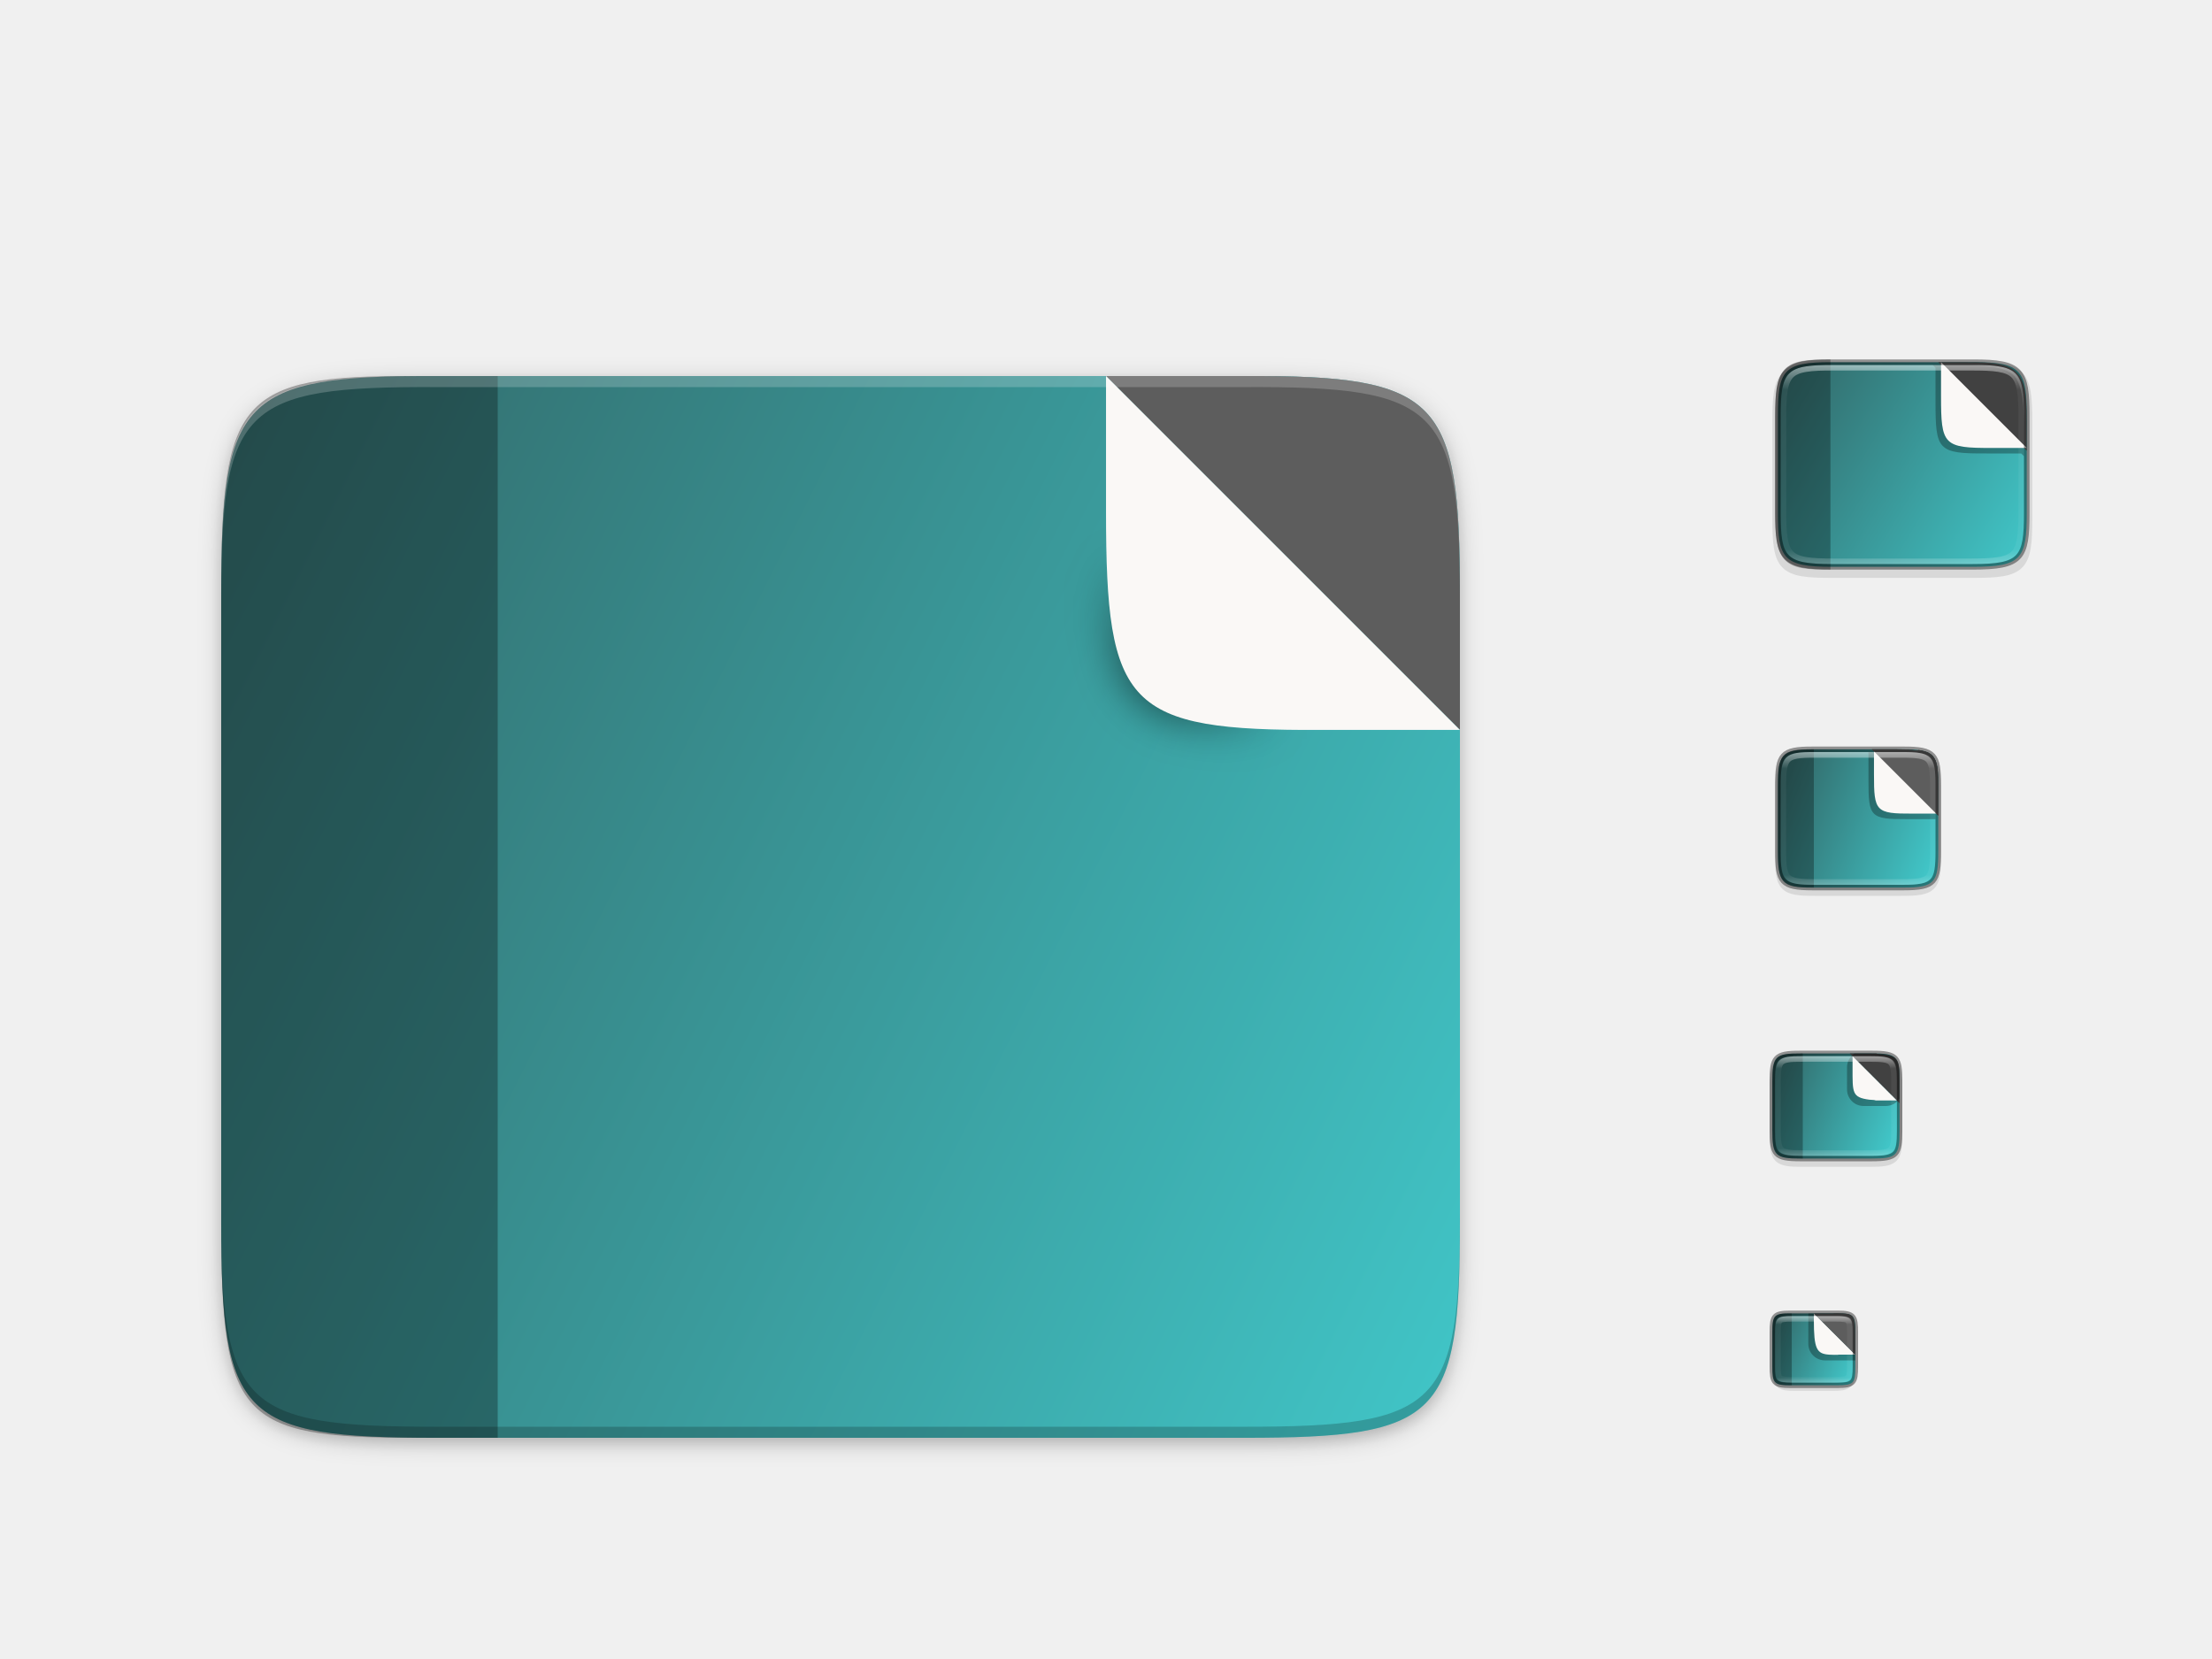
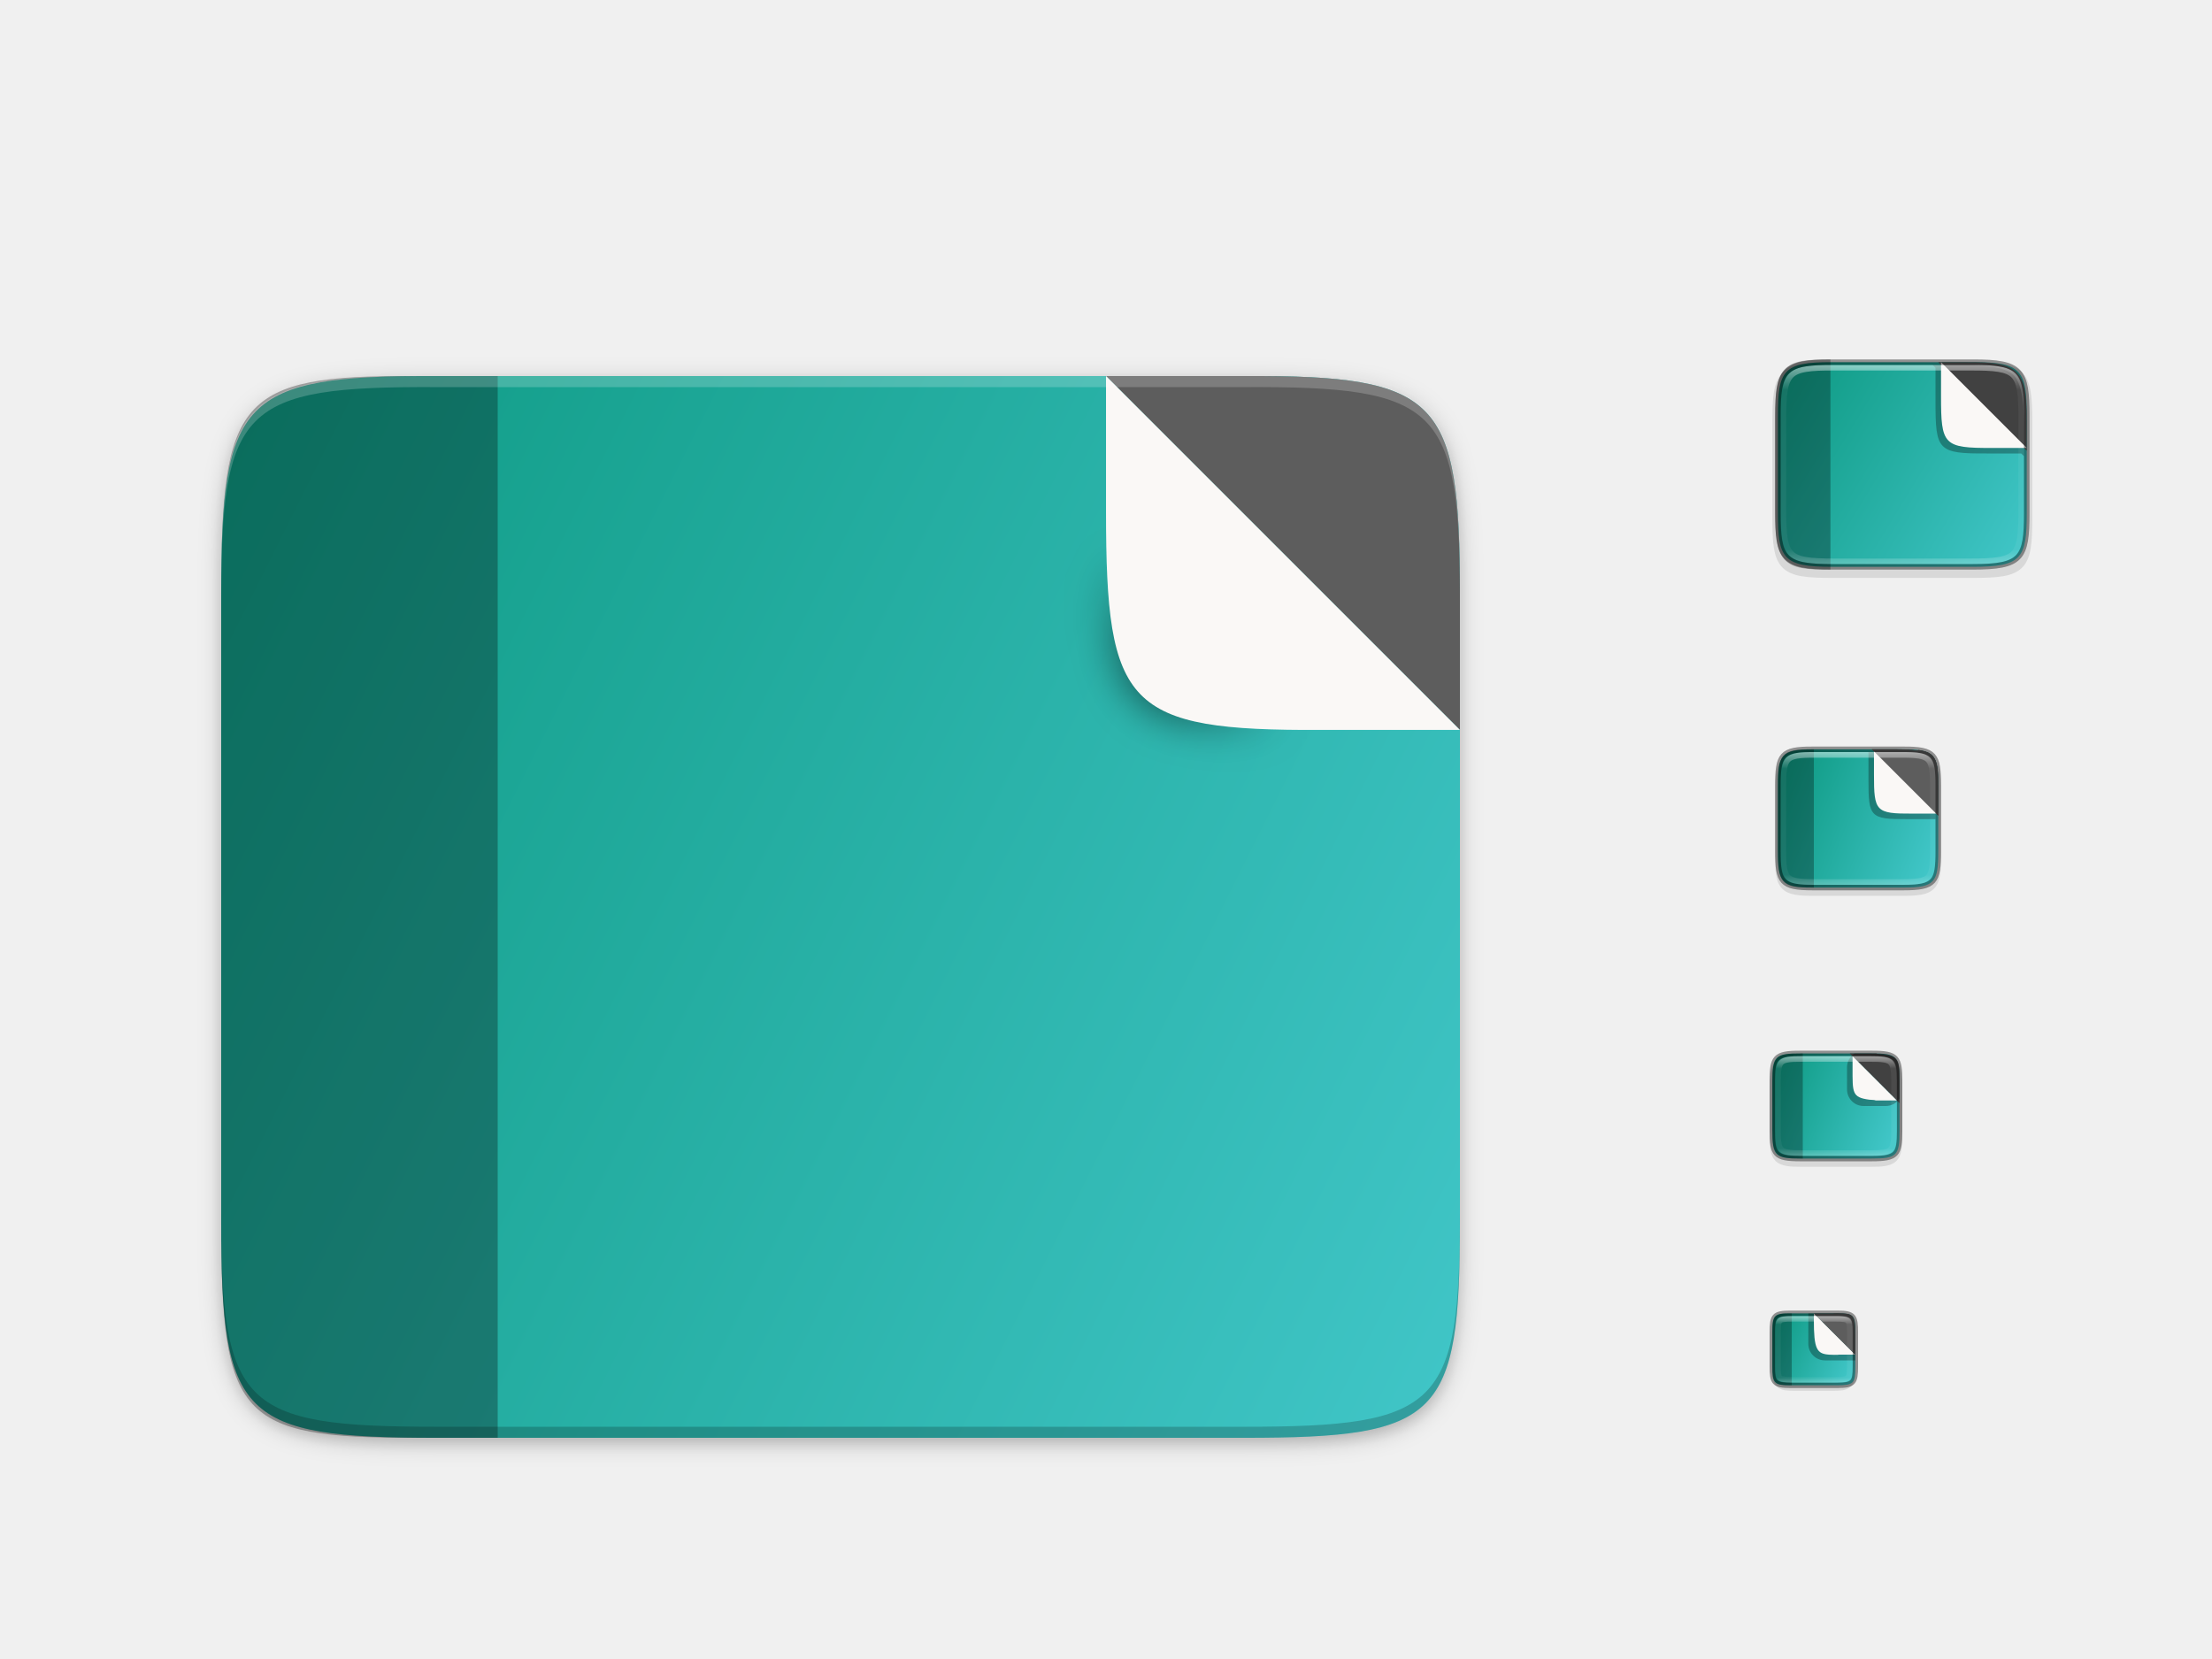
- <svg xmlns="http://www.w3.org/2000/svg" xmlns:xlink="http://www.w3.org/1999/xlink" width="400" height="300" id="svg11300" version="1.0" style="display:inline;enable-background:new">
+ <svg xmlns="http://www.w3.org/2000/svg" xmlns:xlink="http://www.w3.org/1999/xlink" style="display:inline;enable-background:new" version="1.0" id="svg11300" height="300" width="400">
  <defs id="defs3">
    <linearGradient id="linearGradient15024">
-       <stop style="stop-color:#000000;stop-opacity:1;" offset="0" id="stop15020" />
-       <stop style="stop-color:#000000;stop-opacity:0;" offset="1" id="stop15022" />
+       <stop style="stop-color:#000000;stop-opacity:1" offset="0" id="stop15020" />
+       <stop style="stop-color:#000000;stop-opacity:0" offset="1" id="stop15022" />
    </linearGradient>
    <filter style="color-interpolation-filters:sRGB" id="filter4346" x="-0.013" width="1.026" y="-0.011" height="1.023">
      <feGaussianBlur stdDeviation="2.12" id="feGaussianBlur4348" />
    </filter>
    <linearGradient gradientUnits="userSpaceOnUse" y2="119.093" x2="-35.31" y1="401.584" x1="529.655" id="linearGradient4226" xlink:href="#linearGradient952" gradientTransform="matrix(0.453125,0,0,0.453112,39.9973,46.0403)" />
    <linearGradient id="linearGradient927">
-       <stop style="stop-color:#ffffff;stop-opacity:1;" offset="0" id="stop923" />
+       <stop style="stop-color:#ffffff;stop-opacity:1" offset="0" id="stop923" />
      <stop id="stop933" offset="0.125" style="stop-color:#ffffff;stop-opacity:0.098" />
      <stop id="stop931" offset="0.925" style="stop-color:#ffffff;stop-opacity:0.098" />
      <stop style="stop-color:#ffffff;stop-opacity:0.498" offset="1" id="stop925" />
    </linearGradient>
    <filter style="color-interpolation-filters:sRGB" id="filter965" x="-0.026" width="1.052" y="-0.022" height="1.045">
      <feGaussianBlur stdDeviation="4.16" id="feGaussianBlur967" />
    </filter>
    <radialGradient xlink:href="#linearGradient15024" id="radialGradient15026" cx="200" cy="131.998" fx="200" fy="131.998" r="31.997" gradientTransform="matrix(1,0,0,1.000075,0,-0.00752081)" gradientUnits="userSpaceOnUse" />
    <filter style="color-interpolation-filters:sRGB" id="filter15084" x="-0.144" width="1.288" y="-0.144" height="1.288">
      <feGaussianBlur stdDeviation="3.84" id="feGaussianBlur15086" />
    </filter>
    <linearGradient xlink:href="#linearGradient927" id="linearGradient1004" x1="344" y1="66.001" x2="344" y2="102.001" gradientUnits="userSpaceOnUse" gradientTransform="rotate(-90,344,84)" />
    <clipPath clipPathUnits="userSpaceOnUse" id="clipPath994-3">
      <path style="color:#000000;display:inline;overflow:visible;visibility:visible;fill:#cdcdcd;fill-opacity:1;fill-rule:nonzero;stroke:none;stroke-width:2;stroke-miterlimit:4;stroke-dasharray:none;stroke-opacity:1;marker:none;enable-background:accumulate" d="m 335.731,62 c -8.824,0 -9.774,0.906 -9.73,9.748 V 84 96.252 c -0.043,8.842 0.906,9.748 9.73,9.748 h 16.539 c 8.824,0 9.73,-0.906 9.73,-9.748 V 84 71.748 C 362.001,62.906 361.094,62 352.27,62 Z" id="path996-7" />
    </clipPath>
    <linearGradient xlink:href="#linearGradient927" id="linearGradient1004-8" x1="344" y1="65.144" x2="344" y2="102.857" gradientUnits="userSpaceOnUse" gradientTransform="matrix(0,-1.04758,0.954581,0,263.8152,444.3675)" />
    <clipPath clipPathUnits="userSpaceOnUse" id="clipPath994-1">
      <path style="color:#000000;display:inline;overflow:visible;visibility:visible;fill:#cdcdcd;fill-opacity:1;fill-rule:nonzero;stroke:none;stroke-width:2;stroke-miterlimit:4;stroke-dasharray:none;stroke-opacity:1;marker:none;enable-background:accumulate" d="m 335.731,62 c -8.824,0 -9.774,0.906 -9.73,9.748 V 84 96.252 c -0.043,8.842 0.906,9.748 9.73,9.748 h 16.539 c 8.824,0 9.73,-0.906 9.73,-9.748 V 84 71.748 C 362.001,62.906 361.094,62 352.27,62 Z" id="path996-8" />
    </clipPath>
    <linearGradient xlink:href="#linearGradient927" id="linearGradient981-5" x1="332" y1="191" x2="332" y2="209" gradientUnits="userSpaceOnUse" gradientTransform="rotate(-90,331.9997,200)" />
    <clipPath clipPathUnits="userSpaceOnUse" id="clipPath971-9">
      <path style="color:#000000;display:inline;overflow:visible;visibility:visible;opacity:1;fill:#46a926;fill-opacity:1;fill-rule:nonzero;stroke:none;stroke-width:2;stroke-miterlimit:4;stroke-dasharray:none;stroke-opacity:1;marker:none;enable-background:accumulate" d="m 327.865,189 c -4.412,0 -4.887,0.453 -4.865,4.874 V 200 206.126 C 322.978,210.547 323.453,211 327.865,211 h 8.27 C 340.547,211 341,210.547 341,206.126 V 200 193.874 C 341,189.453 340.547,189 336.135,189 Z" id="path973-2" />
    </clipPath>
    <linearGradient xlink:href="#linearGradient927" id="linearGradient993-2" x1="328" y1="238" x2="328" y2="250" gradientUnits="userSpaceOnUse" gradientTransform="rotate(-90,328,244)" />
    <clipPath clipPathUnits="userSpaceOnUse" id="clipPath983-8">
      <path id="path985-9" d="m 325.096,237 c -2.808,0 -3.11,0.288 -3.096,3.102 V 244 v 3.898 c -0.014,2.813 0.288,3.102 3.096,3.102 h 5.808 C 333.712,251 334,250.712 334,247.898 V 244 240.102 C 334,237.288 333.712,237 330.904,237 Z" style="color:#000000;display:inline;overflow:visible;visibility:visible;opacity:1;fill:#46a926;fill-opacity:1;fill-rule:nonzero;stroke:none;stroke-width:2;stroke-miterlimit:4;stroke-dasharray:none;stroke-opacity:1;marker:none;enable-background:accumulate" />
    </clipPath>
    <linearGradient xlink:href="#linearGradient952" id="linearGradient16503" x1="320.795" y1="99.18" x2="367.209" y2="70.817" gradientUnits="userSpaceOnUse" gradientTransform="matrix(-1,0,0,1,688.0019,0)" />
    <linearGradient xlink:href="#linearGradient952" id="linearGradient16511" x1="321.5" y1="142.075" x2="350" y2="153.513" gradientUnits="userSpaceOnUse" gradientTransform="rotate(180,336.0004,147.9997)" />
    <linearGradient xlink:href="#linearGradient952" id="linearGradient16527" x1="321.001" y1="204.135" x2="343.448" y2="195.084" gradientUnits="userSpaceOnUse" gradientTransform="matrix(-1,0,0,1,664.0008,0)" />
    <linearGradient xlink:href="#linearGradient952" id="linearGradient16535" x1="320.489" y1="247.087" x2="335.5" y2="240.854" gradientUnits="userSpaceOnUse" gradientTransform="matrix(-1,0,0,1,656.0008,0)" />
    <linearGradient id="linearGradient952">
      <stop id="stop948" offset="0" style="stop-color:#41c6c8;stop-opacity:1" />
-       <stop id="stop950" offset="1" style="stop-color:#326868;stop-opacity:1" />
+       <stop id="stop950" offset="1" style="stop-color:#0e9a83;stop-opacity:1" />
    </linearGradient>
  </defs>
  <g style="display:inline" id="layer1">
    <g style="display:none" id="layer7">
      <text y="-8.255" xml:space="preserve" x="19.007" style="font-style:normal;font-variant:normal;font-weight:normal;font-stretch:normal;line-height:0%;font-family:'DejaVu Sans';-inkscape-font-specification:'DejaVu Sans';display:inline;fill:#000000;fill-opacity:1;stroke:none;enable-background:new" id="context">
        <tspan style="font-style:normal;font-variant:normal;font-weight:normal;font-stretch:normal;font-size:18px;line-height:1.25;font-family:'DejaVu Sans';-inkscape-font-specification:'DejaVu Sans'" y="-8.255" x="19.007" id="tspan3933">categories</tspan>
      </text>
      <text y="-8.255" xml:space="preserve" x="146.488" style="font-style:normal;font-variant:normal;font-weight:bold;font-stretch:normal;line-height:0%;font-family:'DejaVu Sans';-inkscape-font-specification:'DejaVu Sans Bold';text-align:start;writing-mode:lr-tb;text-anchor:start;display:inline;fill:#000000;fill-opacity:1;stroke:none;enable-background:new" id="icon-name">
        <tspan style="font-style:normal;font-variant:normal;font-weight:bold;font-stretch:normal;font-size:18px;line-height:1.25;font-family:'DejaVu Sans';-inkscape-font-specification:'DejaVu Sans Bold'" y="-8.255" x="146.488" id="tspan924">preferences-desktop-wallpaper</tspan>
      </text>
      <rect style="display:inline;overflow:visible;visibility:visible;fill:#cdcdcd;fill-opacity:1;fill-rule:nonzero;stroke:none;stroke-width:2;marker:none;enable-background:accumulate" id="rect16x16" width="16" height="16" x="320" y="236" />
      <rect style="display:inline;overflow:visible;visibility:visible;fill:#cdcdcd;fill-opacity:1;fill-rule:nonzero;stroke:none;stroke-width:2;marker:none;enable-background:accumulate" id="rect24x24" width="24" height="24" x="320" y="188" />
      <rect style="display:inline;overflow:visible;visibility:visible;fill:#cdcdcd;fill-opacity:1;fill-rule:nonzero;stroke:none;stroke-width:2;marker:none;enable-background:accumulate" id="rect32x32" width="32" height="32" x="320" y="132" />
      <rect y="60" x="320" height="48" width="48" id="rect48x48" style="display:inline;overflow:visible;visibility:visible;fill:#cdcdcd;fill-opacity:1;fill-rule:nonzero;stroke:none;stroke-width:2;marker:none;enable-background:accumulate" />
      <rect style="display:inline;overflow:visible;visibility:visible;fill:#cdcdcd;fill-opacity:1;fill-rule:nonzero;stroke:none;stroke-width:2;marker:none;enable-background:accumulate" id="rect3951" width="256" height="256" x="24" y="28" />
    </g>
    <g id="layer4" style="display:inline">
      <path style="color:#000000;display:inline;overflow:visible;visibility:visible;opacity:0.1;fill:#000000;fill-opacity:1;fill-rule:nonzero;stroke:none;stroke-width:2;marker:none;filter:url(#filter4346);enable-background:accumulate" d="M 189.843,74 C 119.25,74 111.654,81.251 112,151.987 V 298 444.013 C 111.654,514.749 119.25,522 189.843,522 H 418.157 C 488.75,522 494.063,514.723 496,444.013 V 298 151.987 C 496,81.25 488.75,74 418.157,74 Z" id="rect4158-9" transform="matrix(0,-0.5,0.5,0,2.997302,316.9973)" />
      <path id="path4350" d="M 189.843,74 C 119.25,74 111.654,81.251 112,151.987 V 298 444.013 C 111.654,514.749 119.25,522 189.843,522 H 418.157 C 488.75,522 496,514.75 496,444.013 V 298 151.987 C 496,81.25 488.75,74 418.157,74 Z" style="color:#000000;display:inline;overflow:visible;visibility:visible;opacity:0.2;fill:#000000;fill-opacity:1;fill-rule:nonzero;stroke:none;stroke-width:2;marker:none;filter:url(#filter965);enable-background:accumulate" transform="matrix(0,0.5,0.5,0,2.997302,13.00269)" />
    </g>
    <g id="layer2" style="display:inline">
      <path style="color:#000000;display:inline;overflow:visible;visibility:visible;fill:url(#linearGradient4226);fill-opacity:1.0;fill-rule:nonzero;stroke:none;stroke-width:1;marker:none;enable-background:accumulate" d="M 78.99 68.004 C 43.622 67.831 39.998 72.169 39.998 107.463 L 39.998 108 L 39.998 109 L 39.998 221.082 C 39.998 256.379 43.622 260.002 78.99 260.002 L 151.998 260.002 L 225.004 260.002 C 260.372 260.002 263.998 256.379 263.998 221.082 L 263.998 109 L 263.998 108 L 263.998 107.463 C 263.998 72.169 260.372 67.831 225.004 68.004 L 151.998 68.004 L 78.99 68.004 z " id="rect4158" />
      <path style="color:#000000;display:inline;overflow:visible;visibility:visible;opacity:0.2;fill:#000000;fill-opacity:1;fill-rule:nonzero;stroke:none;stroke-width:1;marker:none;enable-background:accumulate" d="m 39.998,219.082 v 2 c 0,35.297 3.624,38.92 38.992,38.92 h 73.008 73.006 c 35.369,0 38.994,-3.623 38.994,-38.92 v -2 c 0,35.297 -3.626,38.92 -38.994,38.92 H 151.998 78.99 c -35.369,0 -38.992,-3.623 -38.992,-38.92 z" id="path1056" />
      <path style="opacity:0.3;vector-effect:none;fill:#000000;fill-opacity:1;stroke:none;stroke-width:1;stroke-linecap:butt;stroke-linejoin:miter;stroke-miterlimit:4;stroke-dasharray:none;stroke-dashoffset:0;stroke-opacity:1" d="M 74.814,68.004 C 43.236,67.831 40,72.169 40,107.463 V 108 v 1 112.082 c 0,35.297 3.235,38.92 34.814,38.92 H 90 V 68.004 Z" id="rect1767" />
      <path style="color:#000000;display:inline;overflow:visible;visibility:visible;fill:#5d5d5d;fill-opacity:1;fill-rule:nonzero;stroke:none;stroke-width:1;marker:none;enable-background:accumulate" d="m 200.004,68.004 63.994,63.994 V 109 v -1 -0.537 c 0,-35.294 -3.626,-39.632 -38.994,-39.459 z" id="rect4158-0" />
      <path style="color:#000000;display:inline;overflow:visible;visibility:visible;fill:url(#radialGradient15026);fill-opacity:1;fill-rule:nonzero;stroke:none;stroke-width:1;marker:none;filter:url(#filter15084);enable-background:accumulate" d="M 263.998,131.993 200.004,67.999 v 22.998 1 0.537 c 0,35.294 3.626,39.632 38.994,39.459 z" id="rect4158-0-3-6" />
      <path style="color:#000000;display:inline;overflow:visible;visibility:visible;fill:#faf8f6;fill-opacity:1;fill-rule:nonzero;stroke:none;stroke-width:1;marker:none;enable-background:accumulate" d="M 263.998,131.993 200.004,67.999 v 22.998 1 0.537 c 0,35.294 3.626,39.632 38.994,39.459 z" id="rect4158-0-3" />
      <path style="display:inline;opacity:1;fill:#f6f5f4;fill-opacity:1;stroke:none;stroke-width:2;stroke-linecap:round;stroke-linejoin:round;stroke-miterlimit:4;stroke-dasharray:none;stroke-dashoffset:0;stroke-opacity:1;enable-background:new" d="m 325.596,190.5 c -1.968,-0.01 -3.178,0.081 -3.926,0.541 -0.118,0.141 -0.224,0.293 -0.32,0.459 -0.193,0.332 -0.346,0.717 -0.465,1.162 -0.059,0.223 -0.111,0.461 -0.154,0.715 -0.043,0.252 -0.078,0.52 -0.107,0.805 -0.002,0.022 -0.004,0.048 -0.006,0.07 -0.026,0.264 -0.048,0.539 -0.065,0.832 -0.036,0.656 -0.053,1.376 -0.053,2.191 v 5.449 c 0,0.824 0.016,1.554 0.053,2.215 0.017,0.302 0.041,0.591 0.068,0.861 0.029,0.282 0.063,0.547 0.105,0.797 8.4e-4,0.005 10e-4,0.011 0.002,0.016 0.043,0.25 0.093,0.482 0.15,0.701 9.6e-4,0.004 9.8e-4,0.008 0.002,0.012 0.059,0.222 0.127,0.429 0.203,0.621 0.074,0.189 0.157,0.364 0.25,0.527 0.003,0.006 0.006,0.012 0.01,0.018 0.095,0.164 0.199,0.314 0.314,0.453 0.747,0.465 1.961,0.555 3.938,0.555 h 6.404 v -19 z" id="path4609" />
      <path style="display:inline;opacity:1;fill:#f6f5f4;fill-opacity:1;stroke:none;stroke-width:2;stroke-linecap:round;stroke-linejoin:round;stroke-miterlimit:4;stroke-dasharray:none;stroke-dashoffset:0;stroke-opacity:1;enable-background:new" d="m 323.825,237.5 c -1.762,-0.009 -2.586,0.117 -2.979,0.816 -0.268,0.769 -0.346,1.846 -0.346,3.367 v 3.633 c 0,4.536 0.649,5.184 5.189,5.184 h 2.311 v -13 z" id="path4614" />
      <path style="color:#000000;font-style:normal;font-variant:normal;font-weight:normal;font-stretch:normal;font-size:medium;line-height:normal;font-family:sans-serif;font-variant-ligatures:normal;font-variant-position:normal;font-variant-caps:normal;font-variant-numeric:normal;font-variant-alternates:normal;font-feature-settings:normal;text-indent:0;text-align:start;text-decoration:none;text-decoration-line:none;text-decoration-style:solid;text-decoration-color:#000000;letter-spacing:normal;word-spacing:normal;text-transform:none;writing-mode:lr-tb;direction:ltr;text-orientation:mixed;dominant-baseline:auto;baseline-shift:baseline;text-anchor:start;white-space:normal;shape-padding:0;clip-rule:nonzero;display:inline;overflow:visible;visibility:visible;opacity:0.1;isolation:auto;mix-blend-mode:normal;color-interpolation:sRGB;color-interpolation-filters:linearRGB;solid-color:#000000;solid-opacity:1;vector-effect:none;fill:#000000;fill-opacity:1;fill-rule:nonzero;stroke:none;stroke-width:2;stroke-linecap:butt;stroke-linejoin:miter;stroke-miterlimit:4;stroke-dasharray:none;stroke-dashoffset:0;stroke-opacity:1;marker:none;color-rendering:auto;image-rendering:auto;shape-rendering:auto;text-rendering:auto;enable-background:accumulate" d="m 344,196.865 c 0,-1.12 -0.024,-2.015 -0.154,-2.791 -0.13,-0.776 -0.388,-1.48 -0.916,-2.01 -0.528,-0.53 -1.237,-0.791 -2.014,-0.92 -0.777,-0.129 -1.672,-0.15 -2.795,-0.145 H 332 325.875 c -1.121,-0.005 -2.015,0.016 -2.791,0.145 -0.777,0.129 -1.485,0.39 -2.014,0.92 -0.528,0.53 -0.786,1.234 -0.916,2.01 C 320.024,194.85 320,195.745 320,196.865 v 8.27 c 0,1.12 0.024,2.013 0.154,2.787 0.13,0.774 0.389,1.48 0.918,2.008 0.529,0.528 1.234,0.786 2.01,0.916 0.775,0.13 1.671,0.154 2.793,0.154 h 6.125 6.125 c 1.122,0 2.018,-0.024 2.793,-0.154 0.775,-0.13 1.481,-0.388 2.01,-0.916 0.529,-0.528 0.788,-1.233 0.918,-2.008 0.13,-0.774 0.154,-1.667 0.154,-2.787 z" id="path995" />
      <path style="color:#000000;font-style:normal;font-variant:normal;font-weight:normal;font-stretch:normal;font-size:medium;line-height:normal;font-family:sans-serif;font-variant-ligatures:normal;font-variant-position:normal;font-variant-caps:normal;font-variant-numeric:normal;font-variant-alternates:normal;font-feature-settings:normal;text-indent:0;text-align:start;text-decoration:none;text-decoration-line:none;text-decoration-style:solid;text-decoration-color:#000000;letter-spacing:normal;word-spacing:normal;text-transform:none;writing-mode:lr-tb;direction:ltr;text-orientation:mixed;dominant-baseline:auto;baseline-shift:baseline;text-anchor:start;white-space:normal;shape-padding:0;clip-rule:nonzero;display:inline;overflow:visible;visibility:visible;opacity:0.1;isolation:auto;mix-blend-mode:normal;color-interpolation:sRGB;color-interpolation-filters:linearRGB;solid-color:#000000;solid-opacity:1;vector-effect:none;fill:#000000;fill-opacity:1;fill-rule:nonzero;stroke:none;stroke-width:2;stroke-linecap:butt;stroke-linejoin:miter;stroke-miterlimit:4;stroke-dasharray:none;stroke-dashoffset:0;stroke-opacity:1;marker:none;color-rendering:auto;image-rendering:auto;shape-rendering:auto;text-rendering:auto;enable-background:accumulate" d="m 335.5,241.596 c 0,-0.719 -0.014,-1.302 -0.104,-1.836 -0.09,-0.534 -0.276,-1.068 -0.684,-1.477 -0.407,-0.408 -0.943,-0.597 -1.479,-0.686 -0.535,-0.089 -1.12,-0.101 -1.842,-0.098 h -2.893 -3.898 c -0.718,-0.003 -1.302,0.009 -1.836,0.098 -0.535,0.089 -1.071,0.277 -1.479,0.686 -0.407,0.408 -0.594,0.942 -0.684,1.477 -0.09,0.534 -0.104,1.117 -0.104,1.836 v 5.809 c 0,0.719 0.014,1.301 0.104,1.834 0.09,0.533 0.278,1.068 0.686,1.475 0.408,0.407 0.943,0.594 1.477,0.684 0.534,0.09 1.116,0.104 1.836,0.104 h 3.898 2.898 c 0.72,0 1.302,-0.014 1.836,-0.104 0.534,-0.089 1.069,-0.277 1.477,-0.684 0.408,-0.407 0.596,-0.941 0.686,-1.475 0.09,-0.533 0.104,-1.115 0.104,-1.834 z" id="path997" />
      <path style="color:#000000;font-style:normal;font-variant:normal;font-weight:normal;font-stretch:normal;font-size:medium;line-height:normal;font-family:sans-serif;font-variant-ligatures:normal;font-variant-position:normal;font-variant-caps:normal;font-variant-numeric:normal;font-variant-alternates:normal;font-feature-settings:normal;text-indent:0;text-align:start;text-decoration:none;text-decoration-line:none;text-decoration-style:solid;text-decoration-color:#000000;letter-spacing:normal;word-spacing:normal;text-transform:none;writing-mode:lr-tb;direction:ltr;text-orientation:mixed;dominant-baseline:auto;baseline-shift:baseline;text-anchor:start;white-space:normal;shape-padding:0;clip-rule:nonzero;display:inline;overflow:visible;visibility:visible;opacity:0.1;isolation:auto;mix-blend-mode:normal;color-interpolation:sRGB;color-interpolation-filters:linearRGB;solid-color:#000000;solid-opacity:1;vector-effect:none;fill:#000000;fill-opacity:1;fill-rule:nonzero;stroke:none;stroke-width:2;stroke-linecap:butt;stroke-linejoin:miter;stroke-miterlimit:4;stroke-dasharray:none;stroke-dashoffset:0;stroke-opacity:1;marker:none;color-rendering:auto;image-rendering:auto;shape-rendering:auto;text-rendering:auto;enable-background:accumulate" d="m 351,143.194 c 0,-1.421 -0.031,-2.549 -0.191,-3.506 -0.161,-0.957 -0.473,-1.791 -1.092,-2.412 -0.619,-0.621 -1.456,-0.936 -2.414,-1.096 -0.958,-0.159 -2.087,-0.187 -3.512,-0.18 h -7.791 -7.797 c -1.421,-0.007 -2.55,0.021 -3.506,0.18 -0.958,0.159 -1.795,0.475 -2.414,1.096 -0.619,0.621 -0.931,1.455 -1.092,2.412 -0.161,0.957 -0.191,2.085 -0.191,3.506 v 11.615 c 0,1.421 0.031,2.547 0.191,3.502 0.161,0.955 0.474,1.788 1.094,2.406 0.62,0.618 1.454,0.931 2.41,1.092 0.957,0.16 2.084,0.191 3.508,0.191 h 7.797 7.797 c 1.424,0 2.551,-0.031 3.508,-0.191 0.957,-0.16 1.791,-0.473 2.41,-1.092 0.62,-0.618 0.933,-1.451 1.094,-2.406 0.161,-0.955 0.191,-2.081 0.191,-3.502 z" id="path999-7" />
      <path style="color:#000000;font-style:normal;font-variant:normal;font-weight:normal;font-stretch:normal;font-size:medium;line-height:normal;font-family:sans-serif;font-variant-ligatures:normal;font-variant-position:normal;font-variant-caps:normal;font-variant-numeric:normal;font-variant-alternates:normal;font-feature-settings:normal;text-indent:0;text-align:start;text-decoration:none;text-decoration-line:none;text-decoration-style:solid;text-decoration-color:#000000;letter-spacing:normal;word-spacing:normal;text-transform:none;writing-mode:lr-tb;direction:ltr;text-orientation:mixed;dominant-baseline:auto;baseline-shift:baseline;text-anchor:start;white-space:normal;shape-padding:0;clip-rule:nonzero;display:inline;overflow:visible;visibility:visible;opacity:0.1;isolation:auto;mix-blend-mode:normal;color-interpolation:sRGB;color-interpolation-filters:linearRGB;solid-color:#000000;solid-opacity:1;vector-effect:none;fill:#000000;fill-opacity:1;fill-rule:nonzero;stroke:none;stroke-width:2;stroke-linecap:butt;stroke-linejoin:miter;stroke-miterlimit:4;stroke-dasharray:none;stroke-dashoffset:0;stroke-opacity:1;marker:none;color-rendering:auto;image-rendering:auto;shape-rendering:auto;text-rendering:auto;enable-background:accumulate" d="m 367.5,76.231 c 0,-2.223 -0.051,-3.974 -0.293,-5.414 -0.242,-1.44 -0.695,-2.619 -1.557,-3.482 -0.861,-0.863 -2.039,-1.319 -3.48,-1.559 -1.441,-0.24 -3.195,-0.286 -5.424,-0.275 h -12.746 -12.752 c -2.225,-0.011 -3.979,0.036 -5.418,0.275 -1.441,0.24 -2.619,0.695 -3.48,1.559 -0.861,0.863 -1.315,2.042 -1.557,3.482 -0.242,1.44 -0.293,3.191 -0.293,5.414 v 17.539 c 0,2.223 0.051,3.973 0.293,5.41 0.242,1.437 0.697,2.612 1.559,3.473 0.862,0.86 2.039,1.313 3.479,1.555 1.44,0.241 3.19,0.293 5.418,0.293 h 12.752 12.752 c 2.228,0 3.978,-0.051 5.418,-0.293 1.44,-0.241 2.617,-0.694 3.479,-1.555 0.862,-0.86 1.317,-2.035 1.559,-3.473 0.242,-1.437 0.293,-3.187 0.293,-5.41 z" id="path1020-3" />
      <path style="color:#000000;display:inline;overflow:visible;visibility:visible;fill:url(#linearGradient16503);fill-opacity:1.0;fill-rule:nonzero;stroke:none;stroke-width:1;marker:none;enable-background:accumulate" d="m 321.501,75.231 c 0,-8.232 0.906,-9.774 9.748,-9.73 h 12.752 12.752 c 8.842,-0.043 9.748,1.499 9.748,9.73 v 17.539 c 0,8.229 -0.906,9.73 -9.748,9.73 h -12.752 -12.752 c -8.842,0 -9.748,-1.501 -9.748,-9.73 z" id="path964" />
      <path id="path914-6" d="m 320.5,195.636 c 0,-4.657 0.474,-5.158 5.096,-5.135 h 6.404 6.404 c 4.622,-0.023 5.096,0.478 5.096,5.135 v 8.729 c 0,4.657 -0.474,5.135 -5.096,5.135 h -6.404 -6.404 c -4.622,0 -5.096,-0.478 -5.096,-5.135 z" style="color:#000000;display:inline;overflow:visible;visibility:visible;fill:url(#linearGradient16527);fill-opacity:1.0;fill-rule:nonzero;stroke:none;stroke-width:1;marker:none;enable-background:accumulate" />
      <path style="color:#000000;display:inline;overflow:visible;visibility:visible;fill:url(#linearGradient16535);fill-opacity:1.0;fill-rule:nonzero;stroke:none;stroke-width:1;marker:none;enable-background:accumulate" d="m 320.5,240.854 c 0,-3.042 0.309,-3.369 3.323,-3.354 h 4.177 4.177 c 3.014,-0.015 3.323,0.312 3.323,3.354 v 6.291 c 0,3.042 -0.309,3.354 -3.323,3.354 h -4.177 -4.177 c -3.014,0 -3.323,-0.312 -3.323,-3.354 z" id="path918-1" />
      <path style="color:#000000;display:inline;overflow:visible;visibility:visible;fill:url(#linearGradient16511);fill-opacity:1.0;fill-rule:nonzero;stroke:none;stroke-width:1;marker:none;enable-background:accumulate" d="m 321.5,153.925 c 0,5.562 0.584,6.604 6.282,6.574 h 8.218 8.218 c 5.698,0.029 6.282,-1.013 6.282,-6.574 v -11.85 c 0,-5.56 -0.584,-6.574 -6.282,-6.574 h -8.218 -8.218 c -5.698,0 -6.282,1.014 -6.282,6.574 z" id="path964-7" />
      <path style="display:inline;opacity:0.3;vector-effect:none;fill:#000000;fill-opacity:1;stroke:none;stroke-width:1;stroke-linecap:butt;stroke-linejoin:miter;stroke-miterlimit:4;stroke-dasharray:none;stroke-dashoffset:0;stroke-opacity:1;enable-background:new" d="m 330.673,65.003 c -1.973,0.002 -3.545,0.052 -4.83,0.289 -1.309,0.242 -2.377,0.694 -3.161,1.555 -0.784,0.861 -1.197,2.037 -1.417,3.475 -0.078,0.512 -0.129,1.081 -0.169,1.68 C 321.025,73.082 321,74.3 321,75.731 v 16.539 c 0,2.223 0.047,3.975 0.266,5.414 0.22,1.441 0.632,2.617 1.415,3.48 0.784,0.864 1.853,1.319 3.164,1.559 1.308,0.239 2.903,0.288 4.927,0.277 H 331 V 65.003 Z" id="rect1767-6" />
      <path style="display:inline;opacity:0.3;vector-effect:none;fill:#000000;fill-opacity:1;stroke:none;stroke-width:1;stroke-linecap:butt;stroke-linejoin:miter;stroke-miterlimit:4;stroke-dasharray:none;stroke-dashoffset:0;stroke-opacity:1;enable-background:new" d="m 327.368,135.5 c -1.197,0.001 -2.151,0.033 -2.93,0.181 -0.794,0.151 -1.442,0.434 -1.917,0.972 -0.476,0.538 -0.726,1.273 -0.86,2.172 -0.048,0.32 -0.078,0.675 -0.102,1.05 -0.044,0.676 -0.059,1.437 -0.059,2.332 v 11.587 c 0,1.389 0.028,2.484 0.162,3.384 0.133,0.901 0.383,1.635 0.859,2.175 0.475,0.54 1.124,0.824 1.92,0.974 0.794,0.15 1.761,0.18 2.989,0.173 l 0.571,6.2e-4 V 135.5 Z" id="rect1767-6-7" />
      <path style="display:inline;opacity:0.3;vector-effect:none;fill:#000000;fill-opacity:1;stroke:none;stroke-width:1;stroke-linecap:butt;stroke-linejoin:miter;stroke-miterlimit:4;stroke-dasharray:none;stroke-dashoffset:0;stroke-opacity:1;enable-background:new" d="m 325.466,190.5 c -1.013,8.5e-4 -1.82,0.025 -2.479,0.137 -0.672,0.115 -1.22,0.33 -1.622,0.738 -0.402,0.409 -0.614,0.967 -0.727,1.65 -0.04,0.243 -0.066,0.513 -0.087,0.798 -0.037,0.514 -0.05,1.092 -0.05,1.772 v 8.806 c 0,1.056 0.024,1.888 0.137,2.572 0.113,0.685 0.324,1.243 0.726,1.653 0.402,0.41 0.951,0.627 1.624,0.74 0.672,0.114 1.49,0.137 2.529,0.132 l 0.483,4.7e-4 V 190.5 Z" id="rect1767-6-7-6" />
      <path style="display:inline;opacity:0.3;vector-effect:none;fill:#000000;fill-opacity:1;stroke:none;stroke-width:1;stroke-linecap:butt;stroke-linejoin:miter;stroke-miterlimit:4;stroke-dasharray:none;stroke-dashoffset:0;stroke-opacity:1;enable-background:new" d="m 323.66,237.5 c -0.645,5.9e-4 -1.158,0.017 -1.578,0.094 -0.428,0.079 -0.776,0.226 -1.032,0.505 -0.256,0.28 -0.391,0.662 -0.463,1.129 -0.026,0.166 -0.042,0.351 -0.055,0.546 -0.024,0.352 -0.032,0.747 -0.032,1.212 v 6.025 c 0,0.722 0.015,1.292 0.087,1.76 0.072,0.468 0.206,0.85 0.462,1.131 0.256,0.281 0.605,0.429 1.034,0.507 0.427,0.078 0.948,0.094 1.61,0.09 l 0.308,3.2e-4 V 237.5 Z" id="rect1767-6-7-6-6" />
      <path style="color:#000000;display:inline;overflow:visible;visibility:visible;fill:#5d5d5d;fill-opacity:1;fill-rule:nonzero;stroke:none;stroke-width:0.25;marker:none;enable-background:accumulate" d="m 350.5,65.499 16,16 v -5.27 c 0,-1.431 -0.027,-2.649 -0.107,-3.73 -0.044,-0.599 -0.101,-1.168 -0.188,-1.68 -0.242,-1.438 -0.694,-2.614 -1.557,-3.475 -0.862,-0.861 -2.038,-1.313 -3.479,-1.555 -1.43,-0.24 -2.96,-0.291 -5.418,-0.291 z" id="rect4158-0-0" />
      <path style="color:#000000;display:inline;overflow:visible;visibility:visible;opacity:0.3;fill:#000000;fill-opacity:1;fill-rule:nonzero;stroke:none;stroke-width:0.25;marker:none;enable-background:accumulate" d="m 349.5,66 0.5,0.5 1.1e-4,5.748 v 0.25 0.135 c 0,8.824 0.407,9.41 9.25,9.367 h 6.25 l 0.5,0.5 V 82 77.23 c 0,-1.431 -0.027,-2.649 -0.107,-3.73 -0.044,-0.599 -0.101,-1.168 -0.188,-1.68 -0.242,-1.438 -0.694,-3.113 -1.557,-3.974 -0.862,-0.861 -2.538,-1.313 -3.978,-1.555 -1.43,-0.24 -2.96,-0.291 -5.418,-0.291 h -4.75 -0.002 z" id="rect4158-0-0-8" />
      <path style="color:#000000;display:inline;overflow:visible;visibility:visible;fill:#faf8f6;fill-opacity:1;fill-rule:nonzero;stroke:none;stroke-width:0.25;marker:none;enable-background:accumulate" d="M 366.5,81 351,65.499 v 5.75 0.25 0.134 c 0,8.824 0.407,9.41 9.249,9.367 z" id="rect4158-0-3-62" />
      <path style="color:#000000;display:inline;overflow:visible;visibility:visible;opacity:0.3;fill:#000000;fill-opacity:1;fill-rule:nonzero;stroke:none;stroke-width:0.188;marker:none;enable-background:accumulate" d="M 337.875 136 L 337.875 140.812 L 337.875 141 L 337.875 141.1 C 337.875 147.718 338.18 148.157 344.812 148.125 L 350 148.125 L 350 137.572 C 349.695 136.823 349.22 136.313 348.447 136 L 337.875 136 z " id="rect4158-0-3-62-3-3" />
      <path style="color:#000000;display:inline;overflow:visible;visibility:visible;fill:#5d5d5d;fill-opacity:1;fill-rule:nonzero;stroke:none;stroke-width:0.188;marker:none;enable-background:accumulate" d="M 338.5 135.5 L 350.5 147.5 L 350.5 142.074 C 350.5 137.594 350.117 136.067 346.988 135.643 C 346.79 135.704 346.62 135.739 346.502 135.719 C 345.43 135.539 344.283 135.5 342.439 135.5 L 338.5 135.5 z " id="rect4158-0-0-5" />
      <path style="color:#000000;display:inline;overflow:visible;visibility:visible;fill:#faf8f6;fill-opacity:1;fill-rule:nonzero;stroke:none;stroke-width:0.188;marker:none;enable-background:accumulate" d="m 350.5,147.125 -11.625,-11.626 v 4.313 0.188 0.101 c 0,6.618 0.305,7.058 6.937,7.025 z" id="rect4158-0-3-62-3" />
      <path style="color:#000000;display:inline;overflow:visible;visibility:visible;fill:#5d5d5d;fill-opacity:1;fill-rule:nonzero;stroke:none;stroke-width:0.188;marker:none;enable-background:accumulate" d="m 338.5,135.5 12,12 v -5.426 c 0,-4.48 -0.383,-6.007 -3.512,-6.432 -0.198,0.061 -0.368,0.096 -0.486,0.076 -1.072,-0.18 -2.219,-0.219 -4.062,-0.219 z" id="rect4158-0-0-5-0" />
      <path style="color:#000000;display:inline;overflow:visible;visibility:visible;fill:#5d5d5d;fill-opacity:1;fill-rule:nonzero;stroke:none;stroke-width:0.188;marker:none;enable-background:accumulate" d="m 334.5,190.5 9,9 v -3.126 c 0,-4.48 0.116,-5.307 -3.012,-5.731 -1.55,-0.08 -1.049,-0.143 -1.049,-0.143 z" id="rect4158-0-0-5-0-5" />
      <path style="opacity:0.3;vector-effect:none;fill:#000000;fill-opacity:1;stroke:none;stroke-width:8.001;stroke-linecap:butt;stroke-linejoin:round;stroke-miterlimit:4;stroke-dasharray:none;stroke-dashoffset:0;stroke-opacity:1;marker:none" d="M 335.342 190.5 C 334.533 191.036 334 191.952 334 193 L 334 197 C 334 198.662 335.338 200 337 200 L 341 200 C 342.048 200 342.964 199.467 343.5 198.658 L 343.5 195.635 C 343.5 190.978 343.026 190.477 338.404 190.5 L 335.342 190.5 z " id="rect16756" />
      <path style="color:#000000;display:inline;overflow:visible;visibility:visible;fill:#faf8f6;fill-opacity:1;fill-rule:nonzero;stroke:none;stroke-width:0.188;marker:none;enable-background:accumulate" d="m 343.001,199 -8,-8 v 2.126 c 0,4.48 -0.116,5.307 3.012,5.731 1.55,0.08 1.049,0.143 1.049,0.143 z" id="rect4158-0-0-5-0-5-5" />
      <path style="color:#000000;display:inline;overflow:visible;visibility:visible;fill:#000000;fill-opacity:1;fill-rule:nonzero;stroke:none;stroke-width:1;marker:none;enable-background:accumulate;opacity:0.3" d="m 327,237.5 v 5.5 c 0,1.662 1.338,3 3,3 h 5.5 v -5.146 c 0,-3.042 -0.308,-3.368 -3.322,-3.354 H 328 Z" id="path918-1-4" />
      <path style="color:#000000;display:inline;overflow:visible;visibility:visible;fill:#faf8f6;fill-opacity:1;fill-rule:nonzero;stroke:none;stroke-width:0.188;marker:none;enable-background:accumulate" d="M 335.5,244.963 328,237.5 v 1.126 c 0,5.364 0.52,6.179 2.765,6.339 1.55,0.08 1.795,-0.002 1.795,-0.002 z" id="rect4158-0-0-5-0-5-6-4" />
      <path style="display:inline;enable-background:accumulate;color:#000000;overflow:visible;visibility:visible;fill:#5d5d5d;fill-opacity:1;fill-rule:nonzero;stroke:none;stroke-width:0.188;marker:none" d="m 328,237.5 7.5,7.5 v -1.626 c 0,-5.364 -0.021,-5.716 -2.265,-5.876 -1.55,-0.08 -1.795,0.002 -1.795,0.002 z" id="rect4158-0-0-5-0-5-6" />
    </g>
    <g id="layer3" style="display:inline">
      <g id="g1034" transform="matrix(0,1,1,0,83.99978,-83.99978)" style="opacity:0.05" />
    </g>
    <g id="layer6" style="display:inline">
      <path style="display:inline;enable-background:accumulate;color:#000000;overflow:visible;visibility:visible;fill:#ffffff;fill-opacity:1;fill-rule:nonzero;stroke:none;stroke-width:1;marker:none;opacity:0.2" d="M 78.99 68.002 C 43.622 67.829 39.998 71.627 39.998 106.924 L 39.998 108.924 C 39.998 73.627 43.622 69.829 78.99 70.002 L 151.998 70.002 L 225.004 70.002 C 260.372 69.829 263.998 73.627 263.998 108.924 L 263.998 106.924 C 263.998 71.627 260.372 67.829 225.004 68.002 L 151.998 68.002 L 78.99 68.002 z " id="path923" />
    </g>
    <g id="layer9" style="display:inline">
      <path id="path990" d="m 335.731,62 c -8.824,0 -9.774,0.906 -9.73,9.748 V 84 96.252 c -0.043,8.842 0.906,9.748 9.73,9.748 h 16.539 c 8.824,0 9.73,-0.906 9.73,-9.748 V 84 71.748 C 362.001,62.906 361.094,62 352.27,62 Z" style="color:#000000;display:inline;overflow:visible;visibility:visible;opacity:0.5;fill:none;fill-opacity:1;fill-rule:nonzero;stroke:url(#linearGradient1004);stroke-width:2;stroke-miterlimit:4;stroke-dasharray:none;stroke-opacity:1;marker:none;enable-background:accumulate" clip-path="url(#clipPath994-3)" transform="rotate(90,344.0003,84.00006)" />
      <path style="color:#000000;display:inline;overflow:visible;visibility:visible;opacity:0.4;fill:none;fill-opacity:1;fill-rule:nonzero;stroke:#000000;stroke-width:1;stroke-miterlimit:4;stroke-dasharray:none;stroke-opacity:1;marker:none;enable-background:accumulate" d="m 366.501,75.231 c 0,-8.232 -0.906,-9.774 -9.748,-9.73 h -12.752 -12.752 c -8.842,-0.043 -9.748,1.499 -9.748,9.73 v 17.539 c 0,8.229 0.906,9.73 9.748,9.73 h 12.752 12.752 c 8.842,0 9.748,-1.501 9.748,-9.73 z" id="path958-3" />
      <path style="color:#000000;display:inline;overflow:visible;visibility:visible;opacity:0.4;fill:none;fill-opacity:1;fill-rule:nonzero;stroke:#000000;stroke-width:1;stroke-miterlimit:4;stroke-dasharray:none;stroke-opacity:1;marker:none;enable-background:accumulate" d="m 350.5,142.075 c 0,-5.562 -0.584,-6.604 -6.282,-6.574 h -8.218 -8.218 c -5.698,-0.029 -6.282,1.013 -6.282,6.574 v 11.85 c 0,5.56 0.584,6.574 6.282,6.574 h 8.218 8.218 c 5.698,0 6.282,-1.014 6.282,-6.574 z" id="path958-1" />
      <path style="color:#000000;display:inline;overflow:visible;visibility:visible;opacity:0.4;fill:none;fill-opacity:1;fill-rule:nonzero;stroke:#000000;stroke-width:0.977;stroke-miterlimit:4;stroke-dasharray:none;stroke-opacity:1;marker:none;enable-background:accumulate" d="m 343.512,195.491 c 0,-4.232 -0.464,-5.025 -4.988,-5.003 h -6.524 -6.524 c -4.524,-0.022 -4.988,0.771 -4.988,5.003 v 9.017 c 0,4.231 0.464,5.003 4.988,5.003 h 6.524 6.524 c 4.524,0 4.988,-0.772 4.988,-5.003 z" id="path958-6" />
      <path style="display:inline;enable-background:accumulate;color:#000000;overflow:visible;visibility:visible;opacity:0.4;fill:none;fill-opacity:1;fill-rule:nonzero;stroke:#000000;stroke-width:0.977;stroke-miterlimit:4;stroke-dasharray:none;stroke-opacity:1;marker:none" d="m 335.512,240.913 c 0,-2.897 -0.303,-3.44 -3.255,-3.425 h -4.257 -4.257 c -2.952,-0.015 -3.255,0.528 -3.255,3.425 v 6.173 c 0,2.897 0.303,3.425 3.255,3.425 h 4.257 4.257 c 2.952,0 3.255,-0.528 3.255,-3.425 z" id="path958-6-0" />
    </g>
    <g id="layer5" style="display:inline">
      <path transform="matrix(0,0.6666418,-0.6363636,0,389.4549,-81.32507)" id="path990-8" d="m 335.731,62 c -8.824,0 -9.774,0.906 -9.73,9.748 V 84 96.252 c -0.043,8.842 0.906,9.748 9.73,9.748 h 16.539 c 8.824,0 9.73,-0.906 9.73,-9.748 V 84 71.748 C 362.001,62.906 361.094,62 352.27,62 Z" style="color:#000000;display:inline;overflow:visible;visibility:visible;opacity:0.5;fill:none;fill-opacity:1;fill-rule:nonzero;stroke:url(#linearGradient1004-8);stroke-width:3.071;stroke-miterlimit:4;stroke-dasharray:none;stroke-opacity:1;marker:none;enable-background:accumulate" clip-path="url(#clipPath994-1)" />
      <path id="path935-9" d="m 327.865,189 c -4.412,0 -4.887,0.453 -4.865,4.874 V 200 206.126 C 322.978,210.547 323.453,211 327.865,211 h 8.27 C 340.547,211 341,210.547 341,206.126 V 200 193.874 C 341,189.453 340.547,189 336.135,189 Z" style="color:#000000;display:inline;overflow:visible;visibility:visible;opacity:0.5;fill:none;fill-opacity:1;fill-rule:nonzero;stroke:url(#linearGradient981-5);stroke-width:2;stroke-miterlimit:4;stroke-dasharray:none;stroke-opacity:1;marker:none;enable-background:accumulate" clip-path="url(#clipPath971-9)" transform="rotate(90,332,200.0001)" />
      <path style="display:inline;enable-background:accumulate;color:#000000;overflow:visible;visibility:visible;opacity:0.5;fill:none;fill-opacity:1;fill-rule:nonzero;stroke:url(#linearGradient993-2);stroke-width:2;stroke-miterlimit:4;stroke-dasharray:none;stroke-opacity:1;marker:none" d="m 325.096,237 c -2.808,0 -3.11,0.288 -3.096,3.102 V 244 v 3.898 c -0.014,2.813 0.288,3.102 3.096,3.102 h 5.808 C 333.712,251 334,250.712 334,247.898 V 244 240.102 C 334,237.288 333.712,237 330.904,237 Z" id="path937-2" clip-path="url(#clipPath983-8)" transform="rotate(90,328.0003,244.0001)" />
    </g>
  </g>
</svg>
